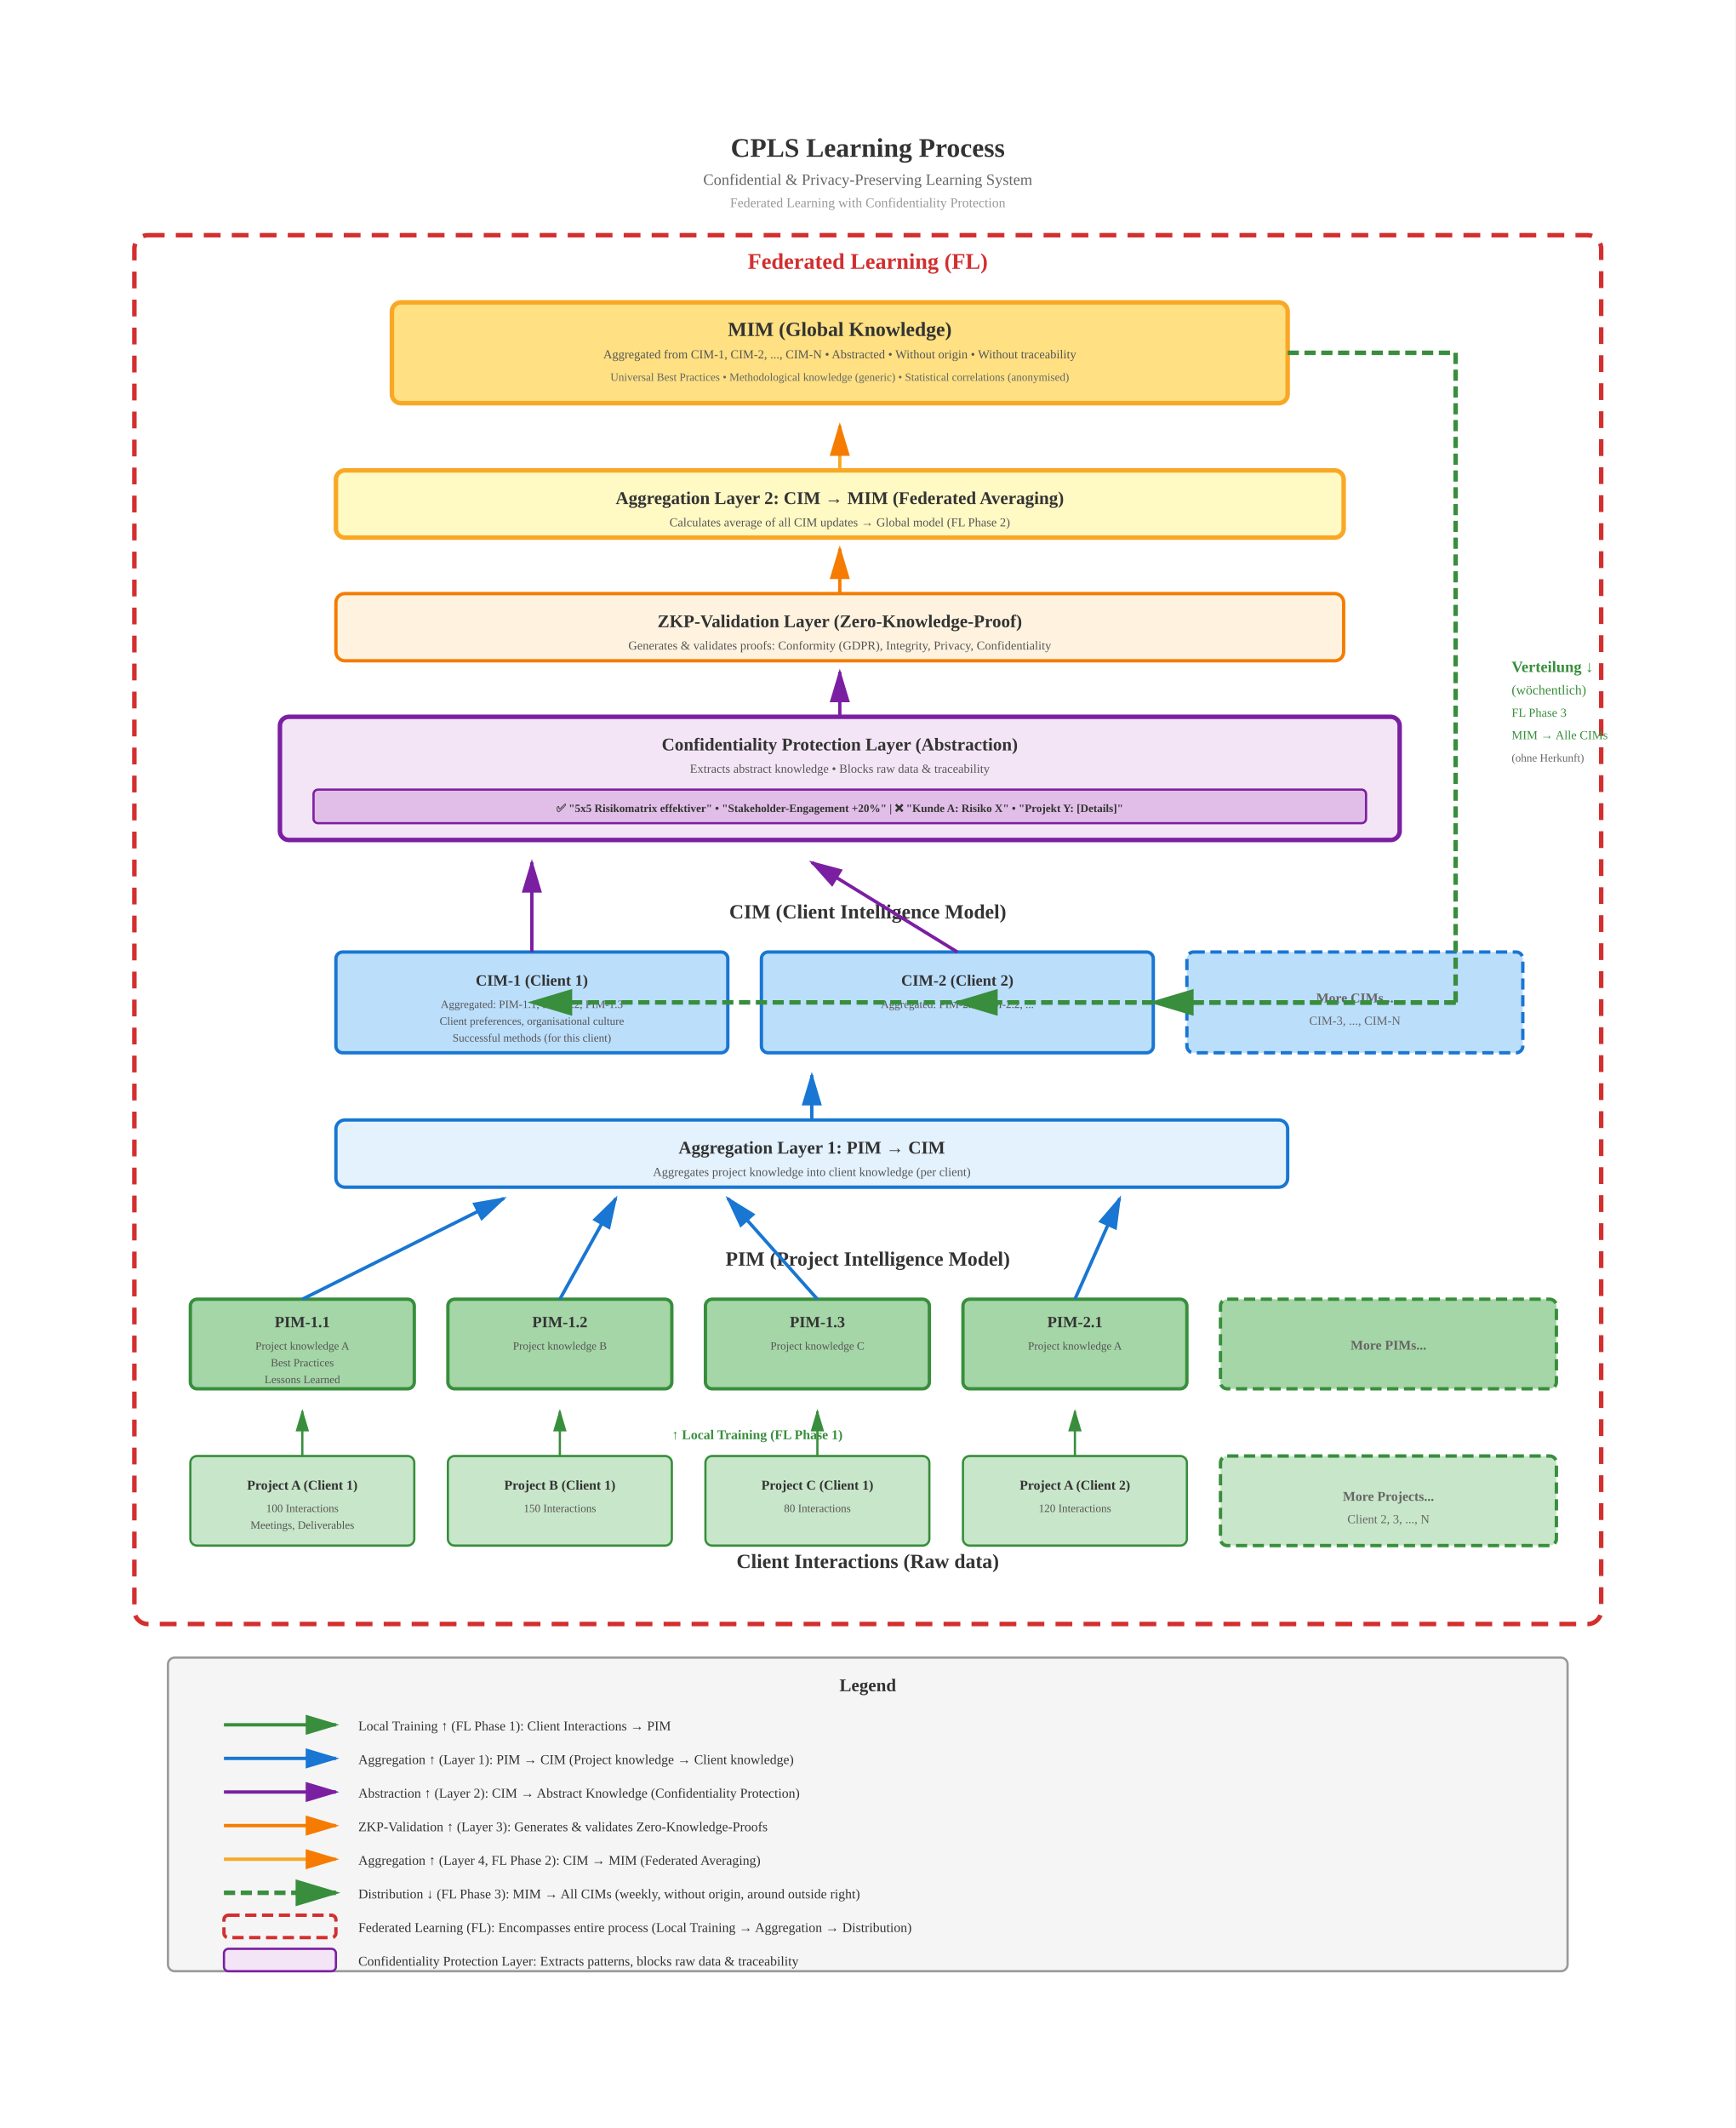
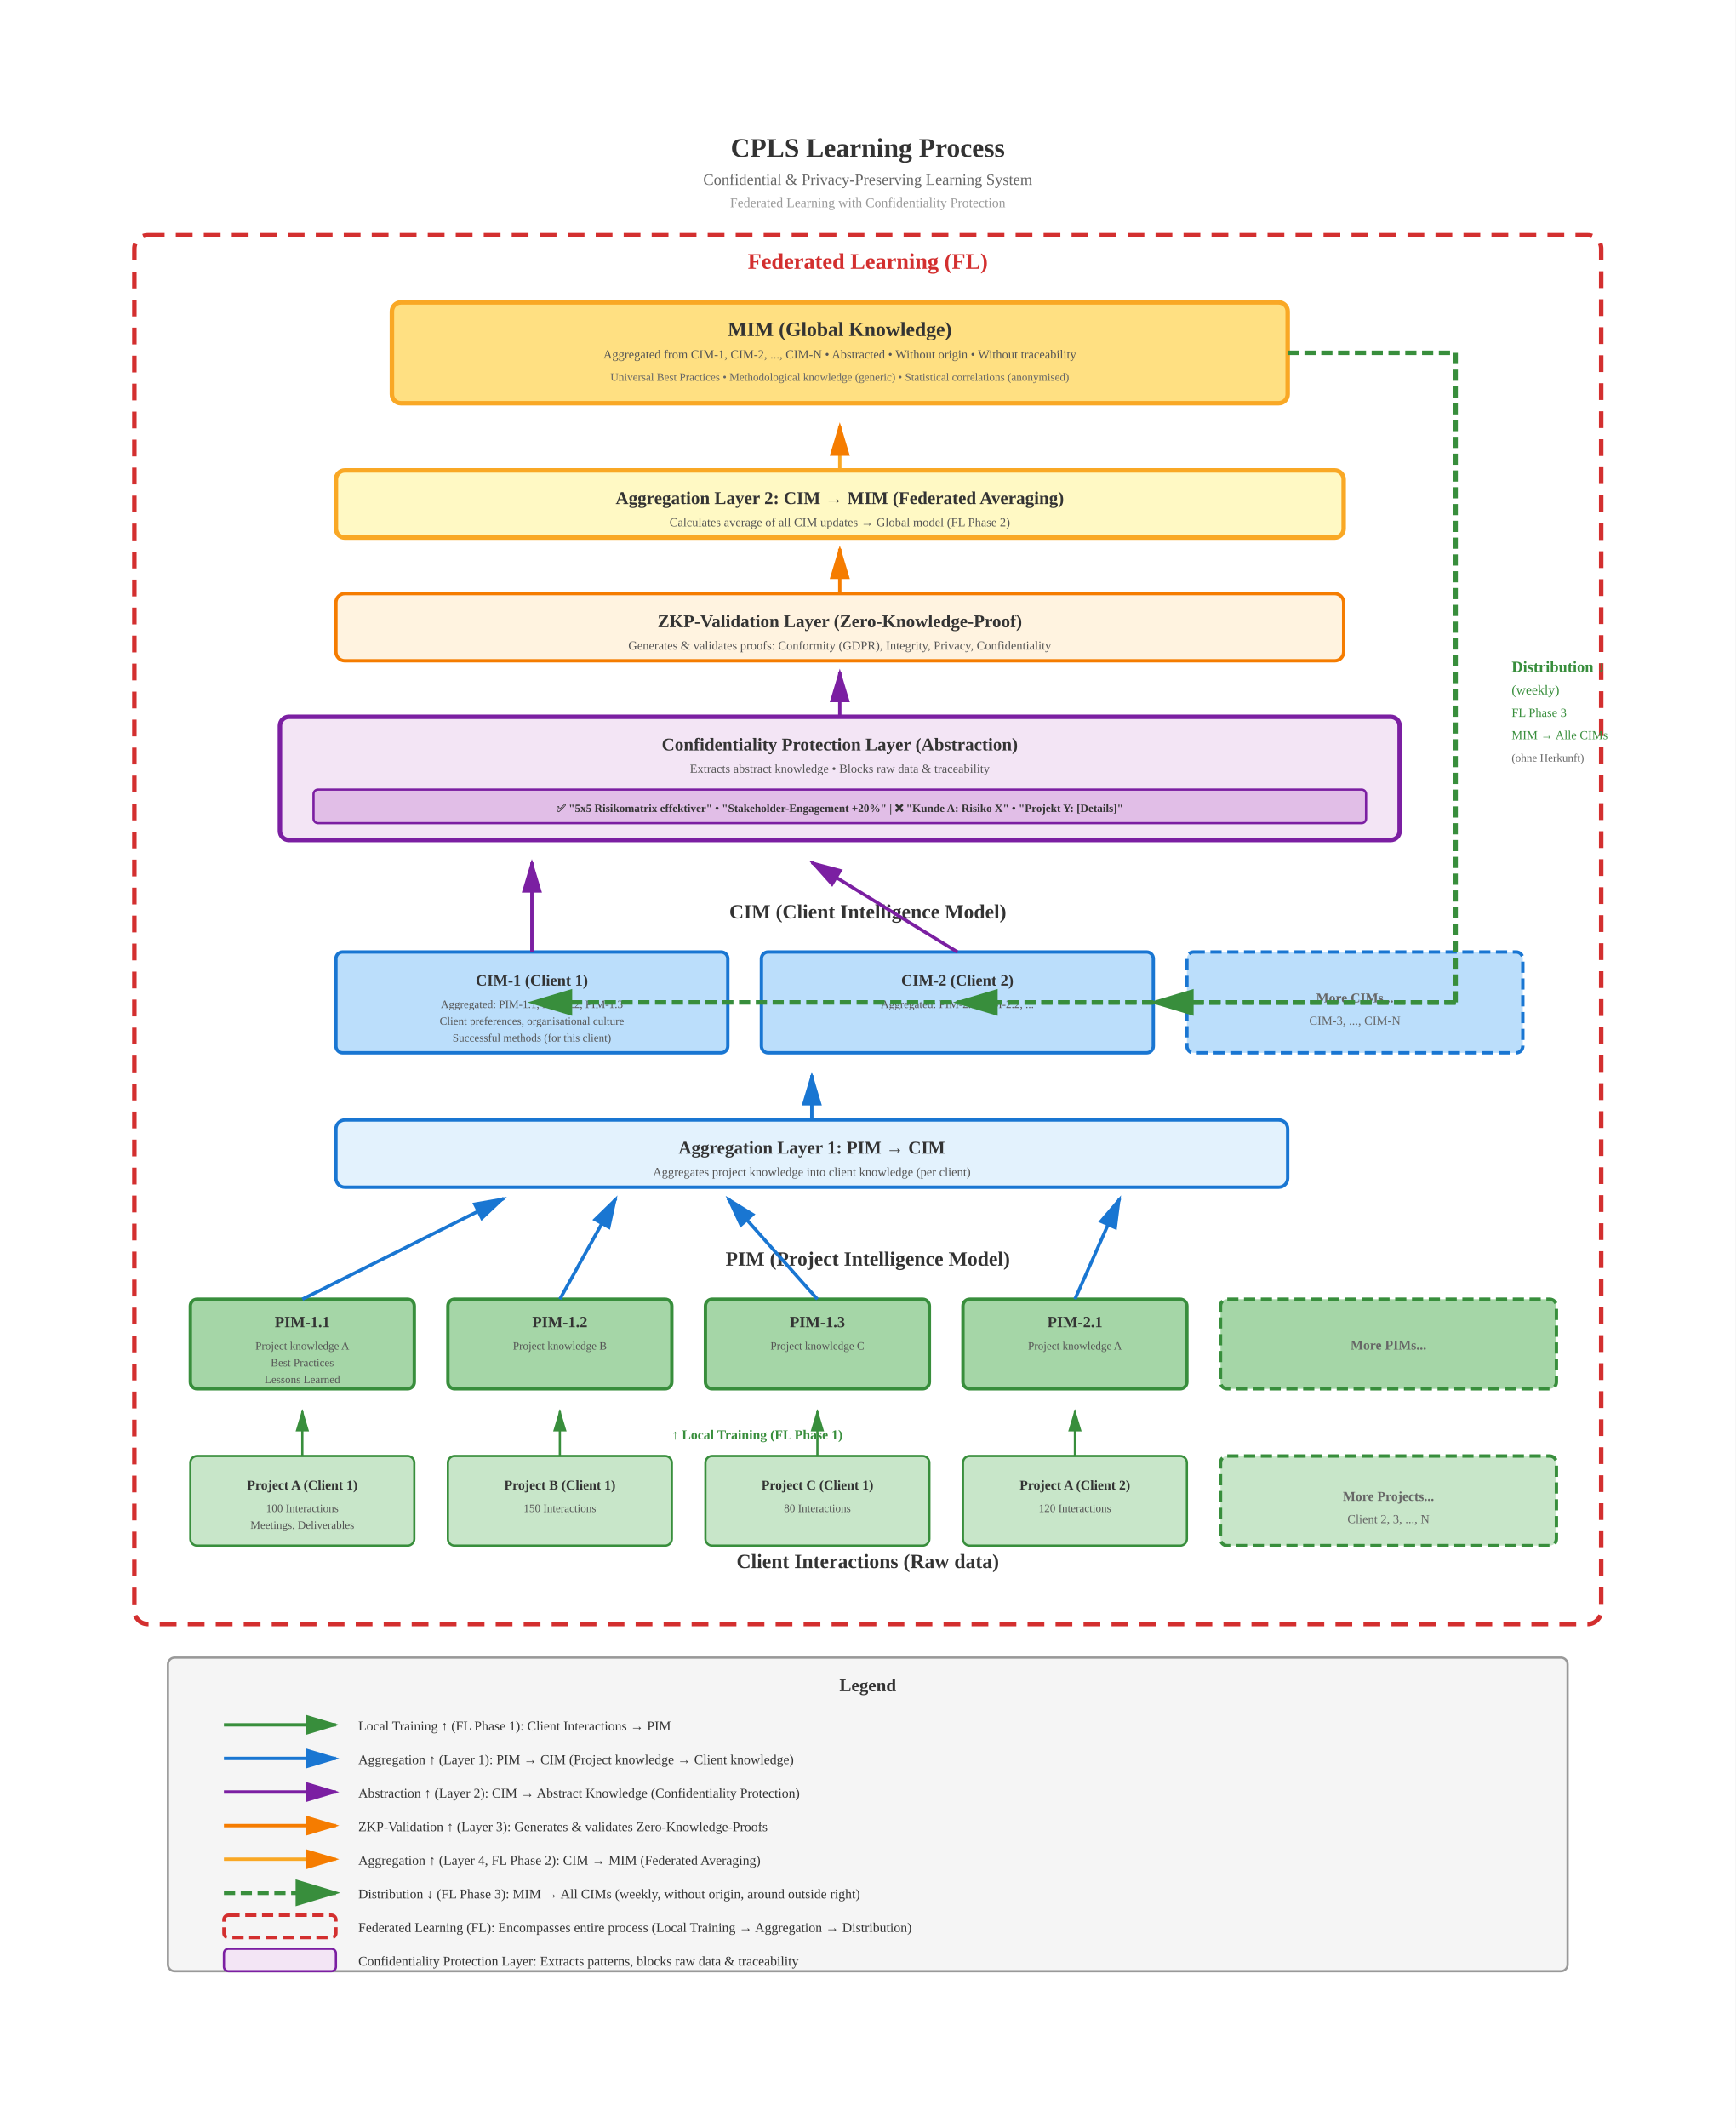
<svg xmlns="http://www.w3.org/2000/svg" viewBox="-100 -100 1550 1900">
  <rect x="-100" y="-100" width="1550" height="1900" fill="white" />
  <text x="675" y="40" font-size="24" font-weight="bold" text-anchor="middle" fill="#333">CPLS Learning Process</text>
  <text x="675" y="65" font-size="14" text-anchor="middle" fill="#666">Confidential &amp; Privacy-Preserving Learning System</text>
  <text x="675" y="85" font-size="12" text-anchor="middle" fill="#999">Federated Learning with Confidentiality Protection</text>
  <defs>
    <marker id="arrowhead-green" markerWidth="10" markerHeight="10" refX="9" refY="3" orient="auto">
      <polygon points="0 0, 10 3, 0 6" fill="#388e3c" />
    </marker>
    <marker id="arrowhead-blue" markerWidth="10" markerHeight="10" refX="9" refY="3" orient="auto">
      <polygon points="0 0, 10 3, 0 6" fill="#1976d2" />
    </marker>
    <marker id="arrowhead-orange" markerWidth="10" markerHeight="10" refX="9" refY="3" orient="auto">
      <polygon points="0 0, 10 3, 0 6" fill="#f57c00" />
    </marker>
    <marker id="arrowhead-purple" markerWidth="10" markerHeight="10" refX="9" refY="3" orient="auto">
      <polygon points="0 0, 10 3, 0 6" fill="#7b1fa2" />
    </marker>
    <marker id="arrowhead-red" markerWidth="10" markerHeight="10" refX="9" refY="3" orient="auto">
      <polygon points="0 0, 10 3, 0 6" fill="#d32f2f" />
    </marker>
  </defs>
  <rect x="20" y="110" width="1310" height="1240" fill="none" stroke="#d32f2f" stroke-width="4" stroke-dasharray="15,10" rx="12" />
  <text x="675" y="140" font-size="20" font-weight="bold" text-anchor="middle" fill="#d32f2f">Federated Learning (FL)</text>
  <text x="675" y="1300" font-size="18" font-weight="bold" text-anchor="middle" fill="#333">Client Interactions (Raw data)</text>
  <rect x="70" y="1200" width="200" height="80" fill="#c8e6c9" stroke="#388e3c" stroke-width="2" rx="6" />
  <text x="170" y="1230" font-size="12" font-weight="bold" text-anchor="middle" fill="#333">Project A (Client 1)</text>
  <text x="170" y="1250" font-size="10" text-anchor="middle" fill="#555">100 Interactions</text>
  <text x="170" y="1265" font-size="10" text-anchor="middle" fill="#555">Meetings, Deliverables</text>
  <rect x="300" y="1200" width="200" height="80" fill="#c8e6c9" stroke="#388e3c" stroke-width="2" rx="6" />
  <text x="400" y="1230" font-size="12" font-weight="bold" text-anchor="middle" fill="#333">Project B (Client 1)</text>
  <text x="400" y="1250" font-size="10" text-anchor="middle" fill="#555">150 Interactions</text>
  <rect x="530" y="1200" width="200" height="80" fill="#c8e6c9" stroke="#388e3c" stroke-width="2" rx="6" />
  <text x="630" y="1230" font-size="12" font-weight="bold" text-anchor="middle" fill="#333">Project C (Client 1)</text>
  <text x="630" y="1250" font-size="10" text-anchor="middle" fill="#555">80 Interactions</text>
  <rect x="760" y="1200" width="200" height="80" fill="#c8e6c9" stroke="#388e3c" stroke-width="2" rx="6" />
  <text x="860" y="1230" font-size="12" font-weight="bold" text-anchor="middle" fill="#333">Project A (Client 2)</text>
  <text x="860" y="1250" font-size="10" text-anchor="middle" fill="#555">120 Interactions</text>
  <rect x="990" y="1200" width="300" height="80" fill="#c8e6c9" stroke="#388e3c" stroke-width="3" stroke-dasharray="10,5" rx="6" />
  <text x="1140" y="1240" font-size="12" font-weight="bold" text-anchor="middle" fill="#666">More Projects...</text>
  <text x="1140" y="1260" font-size="11" text-anchor="middle" fill="#666">Client 2, 3, ..., N</text>
  <line x1="170" y1="1200" x2="170" y2="1160" stroke="#388e3c" stroke-width="2" marker-end="url(#arrowhead-green)" />
  <line x1="400" y1="1200" x2="400" y2="1160" stroke="#388e3c" stroke-width="2" marker-end="url(#arrowhead-green)" />
  <line x1="630" y1="1200" x2="630" y2="1160" stroke="#388e3c" stroke-width="2" marker-end="url(#arrowhead-green)" />
  <line x1="860" y1="1200" x2="860" y2="1160" stroke="#388e3c" stroke-width="2" marker-end="url(#arrowhead-green)" />
  <text x="500" y="1185" font-size="12" fill="#388e3c" font-weight="bold">↑ Local Training (FL Phase 1)</text>
  <text x="675" y="1030" font-size="18" font-weight="bold" text-anchor="middle" fill="#333">PIM (Project Intelligence Model)</text>
  <rect x="70" y="1060" width="200" height="80" fill="#a5d6a7" stroke="#388e3c" stroke-width="3" rx="6" />
  <text x="170" y="1085" font-size="14" font-weight="bold" text-anchor="middle" fill="#333">PIM-1.1</text>
  <text x="170" y="1105" font-size="10" text-anchor="middle" fill="#555">Project knowledge A</text>
  <text x="170" y="1120" font-size="10" text-anchor="middle" fill="#555">Best Practices</text>
  <text x="170" y="1135" font-size="10" text-anchor="middle" fill="#555">Lessons Learned</text>
  <rect x="300" y="1060" width="200" height="80" fill="#a5d6a7" stroke="#388e3c" stroke-width="3" rx="6" />
  <text x="400" y="1085" font-size="14" font-weight="bold" text-anchor="middle" fill="#333">PIM-1.2</text>
  <text x="400" y="1105" font-size="10" text-anchor="middle" fill="#555">Project knowledge B</text>
  <rect x="530" y="1060" width="200" height="80" fill="#a5d6a7" stroke="#388e3c" stroke-width="3" rx="6" />
  <text x="630" y="1085" font-size="14" font-weight="bold" text-anchor="middle" fill="#333">PIM-1.3</text>
  <text x="630" y="1105" font-size="10" text-anchor="middle" fill="#555">Project knowledge C</text>
  <rect x="760" y="1060" width="200" height="80" fill="#a5d6a7" stroke="#388e3c" stroke-width="3" rx="6" />
  <text x="860" y="1085" font-size="14" font-weight="bold" text-anchor="middle" fill="#333">PIM-2.1</text>
  <text x="860" y="1105" font-size="10" text-anchor="middle" fill="#555">Project knowledge A</text>
  <rect x="990" y="1060" width="300" height="80" fill="#a5d6a7" stroke="#388e3c" stroke-width="3" stroke-dasharray="10,5" rx="6" />
  <text x="1140" y="1105" font-size="12" font-weight="bold" text-anchor="middle" fill="#666">More PIMs...</text>
  <line x1="170" y1="1060" x2="350" y2="970" stroke="#1976d2" stroke-width="3" marker-end="url(#arrowhead-blue)" />
  <line x1="400" y1="1060" x2="450" y2="970" stroke="#1976d2" stroke-width="3" marker-end="url(#arrowhead-blue)" />
  <line x1="630" y1="1060" x2="550" y2="970" stroke="#1976d2" stroke-width="3" marker-end="url(#arrowhead-blue)" />
  <line x1="860" y1="1060" x2="900" y2="970" stroke="#1976d2" stroke-width="3" marker-end="url(#arrowhead-blue)" />
  <rect x="200" y="900" width="850" height="60" fill="#e3f2fd" stroke="#1976d2" stroke-width="3" rx="8" />
  <text x="625" y="930" font-size="16" font-weight="bold" text-anchor="middle" fill="#333">Aggregation Layer 1: PIM → CIM</text>
  <text x="625" y="950" font-size="11" text-anchor="middle" fill="#555">Aggregates project knowledge into client knowledge (per client)</text>
  <line x1="625" y1="900" x2="625" y2="860" stroke="#1976d2" stroke-width="3" marker-end="url(#arrowhead-blue)" />
  <text x="675" y="720" font-size="18" font-weight="bold" text-anchor="middle" fill="#333">CIM (Client Intelligence Model)</text>
  <rect x="200" y="750" width="350" height="90" fill="#bbdefb" stroke="#1976d2" stroke-width="3" rx="6" />
  <text x="375" y="780" font-size="14" font-weight="bold" text-anchor="middle" fill="#333">CIM-1 (Client 1)</text>
  <text x="375" y="800" font-size="10" text-anchor="middle" fill="#555">Aggregated: PIM-1.1, PIM-1.2, PIM-1.3</text>
  <text x="375" y="815" font-size="10" text-anchor="middle" fill="#555">Client preferences, organisational culture</text>
  <text x="375" y="830" font-size="10" text-anchor="middle" fill="#555">Successful methods (for this client)</text>
  <rect x="580" y="750" width="350" height="90" fill="#bbdefb" stroke="#1976d2" stroke-width="3" rx="6" />
  <text x="755" y="780" font-size="14" font-weight="bold" text-anchor="middle" fill="#333">CIM-2 (Client 2)</text>
  <text x="755" y="800" font-size="10" text-anchor="middle" fill="#555">Aggregated: PIM-2.1, PIM-2.2, ...</text>
  <rect x="960" y="750" width="300" height="90" fill="#bbdefb" stroke="#1976d2" stroke-width="3" stroke-dasharray="10,5" rx="6" />
  <text x="1110" y="795" font-size="12" font-weight="bold" text-anchor="middle" fill="#666">More CIMs...</text>
  <text x="1110" y="815" font-size="11" text-anchor="middle" fill="#666">CIM-3, ..., CIM-N</text>
  <line x1="375" y1="750" x2="375" y2="670" stroke="#7b1fa2" stroke-width="3" marker-end="url(#arrowhead-purple)" />
  <line x1="755" y1="750" x2="625" y2="670" stroke="#7b1fa2" stroke-width="3" marker-end="url(#arrowhead-purple)" />
  <rect x="150" y="540" width="1000" height="110" fill="#f3e5f5" stroke="#7b1fa2" stroke-width="4" rx="8" />
  <text x="650" y="570" font-size="16" font-weight="bold" text-anchor="middle" fill="#333">Confidentiality Protection Layer (Abstraction)</text>
  <text x="650" y="590" font-size="11" text-anchor="middle" fill="#555">Extracts abstract knowledge • Blocks raw data &amp; traceability</text>
  <rect x="180" y="605" width="940" height="30" fill="#e1bee7" stroke="#7b1fa2" stroke-width="2" rx="4" />
  <text x="650" y="625" font-size="10" font-weight="bold" text-anchor="middle" fill="#333">✅ "5x5 Risikomatrix effektiver" • "Stakeholder-Engagement +20%" | ❌ "Kunde A: Risiko X" • "Projekt Y: [Details]"</text>
  <line x1="650" y1="540" x2="650" y2="500" stroke="#7b1fa2" stroke-width="3" marker-end="url(#arrowhead-purple)" />
  <rect x="200" y="430" width="900" height="60" fill="#fff3e0" stroke="#f57c00" stroke-width="3" rx="8" />
  <text x="650" y="460" font-size="16" font-weight="bold" text-anchor="middle" fill="#333">ZKP-Validation Layer (Zero-Knowledge-Proof)</text>
  <text x="650" y="480" font-size="11" text-anchor="middle" fill="#555">Generates &amp; validates proofs: Conformity (GDPR), Integrity, Privacy, Confidentiality</text>
  <line x1="650" y1="430" x2="650" y2="390" stroke="#f57c00" stroke-width="3" marker-end="url(#arrowhead-orange)" />
  <rect x="200" y="320" width="900" height="60" fill="#fff9c4" stroke="#f9a825" stroke-width="4" rx="8" />
  <text x="650" y="350" font-size="16" font-weight="bold" text-anchor="middle" fill="#333">Aggregation Layer 2: CIM → MIM (Federated Averaging)</text>
  <text x="650" y="370" font-size="11" text-anchor="middle" fill="#555">Calculates average of all CIM updates → Global model (FL Phase 2)</text>
  <line x1="650" y1="320" x2="650" y2="280" stroke="#f9a825" stroke-width="3" marker-end="url(#arrowhead-orange)" />
  <text x="675" y="210" font-size="18" font-weight="bold" text-anchor="middle" fill="#333">MIM (Master Intelligence Model)</text>
  <rect x="250" y="170" width="800" height="90" fill="#ffe082" stroke="#f9a825" stroke-width="4" rx="8" />
  <text x="650" y="200" font-size="18" font-weight="bold" text-anchor="middle" fill="#333">MIM (Global Knowledge)</text>
  <text x="650" y="220" font-size="11" text-anchor="middle" fill="#555">Aggregated from CIM-1, CIM-2, ..., CIM-N • Abstracted • Without origin • Without traceability</text>
  <text x="650" y="240" font-size="10" text-anchor="middle" fill="#666">Universal Best Practices • Methodological knowledge (generic) • Statistical correlations (anonymised)</text>
  <line x1="1050" y1="215" x2="1200" y2="215" stroke="#388e3c" stroke-width="4" stroke-dasharray="10,5" />
  <line x1="1200" y1="215" x2="1200" y2="795" stroke="#388e3c" stroke-width="4" stroke-dasharray="10,5" />
  <line x1="1200" y1="795" x2="930" y2="795" stroke="#388e3c" stroke-width="4" stroke-dasharray="10,5" marker-end="url(#arrowhead-green)" />
  <line x1="1200" y1="795" x2="755" y2="795" stroke="#388e3c" stroke-width="4" stroke-dasharray="10,5" marker-end="url(#arrowhead-green)" />
  <line x1="1200" y1="795" x2="375" y2="795" stroke="#388e3c" stroke-width="4" stroke-dasharray="10,5" marker-end="url(#arrowhead-green)" />
-   <text x="1250" y="500" font-size="14" fill="#388e3c" font-weight="bold">Verteilung ↓</text>
-   <text x="1250" y="520" font-size="12" fill="#388e3c">(wöchentlich)</text>
+   <text x="1250" y="500" font-size="14" fill="#388e3c" font-weight="bold">Distribution ↓</text>
+   <text x="1250" y="520" font-size="12" fill="#388e3c">(weekly)</text>
  <text x="1250" y="540" font-size="11" fill="#388e3c">FL Phase 3</text>
  <text x="1250" y="560" font-size="11" fill="#388e3c">MIM → Alle CIMs</text>
  <text x="1250" y="580" font-size="10" fill="#666">(ohne Herkunft)</text>
  <rect x="50" y="1380" width="1250" height="280" fill="#f5f5f5" stroke="#999" stroke-width="2" rx="6" />
  <text x="675" y="1410" font-size="16" font-weight="bold" text-anchor="middle" fill="#333">Legend</text>
  <line x1="100" y1="1440" x2="200" y2="1440" stroke="#388e3c" stroke-width="3" marker-end="url(#arrowhead-green)" />
  <text x="220" y="1445" font-size="12" fill="#333">Local Training ↑ (FL Phase 1): Client Interactions → PIM</text>
  <line x1="100" y1="1470" x2="200" y2="1470" stroke="#1976d2" stroke-width="3" marker-end="url(#arrowhead-blue)" />
  <text x="220" y="1475" font-size="12" fill="#333">Aggregation ↑ (Layer 1): PIM → CIM (Project knowledge → Client knowledge)</text>
  <line x1="100" y1="1500" x2="200" y2="1500" stroke="#7b1fa2" stroke-width="3" marker-end="url(#arrowhead-purple)" />
  <text x="220" y="1505" font-size="12" fill="#333">Abstraction ↑ (Layer 2): CIM → Abstract Knowledge (Confidentiality Protection)</text>
  <line x1="100" y1="1530" x2="200" y2="1530" stroke="#f57c00" stroke-width="3" marker-end="url(#arrowhead-orange)" />
  <text x="220" y="1535" font-size="12" fill="#333">ZKP-Validation ↑ (Layer 3): Generates &amp; validates Zero-Knowledge-Proofs</text>
  <line x1="100" y1="1560" x2="200" y2="1560" stroke="#f9a825" stroke-width="3" marker-end="url(#arrowhead-orange)" />
  <text x="220" y="1565" font-size="12" fill="#333">Aggregation ↑ (Layer 4, FL Phase 2): CIM → MIM (Federated Averaging)</text>
  <line x1="100" y1="1590" x2="200" y2="1590" stroke="#388e3c" stroke-width="4" stroke-dasharray="10,5" marker-end="url(#arrowhead-green)" />
  <text x="220" y="1595" font-size="12" fill="#333">Distribution ↓ (FL Phase 3): MIM → All CIMs (weekly, without origin, around outside right)</text>
  <rect x="100" y="1610" width="100" height="20" fill="none" stroke="#d32f2f" stroke-width="3" stroke-dasharray="10,5" rx="4" />
  <text x="220" y="1625" font-size="12" fill="#333">Federated Learning (FL): Encompasses entire process (Local Training → Aggregation → Distribution)</text>
  <rect x="100" y="1640" width="100" height="20" fill="#f3e5f5" stroke="#7b1fa2" stroke-width="2" rx="4" />
  <text x="220" y="1655" font-size="12" fill="#333">Confidentiality Protection Layer: Extracts patterns, blocks raw data &amp; traceability</text>
</svg>
